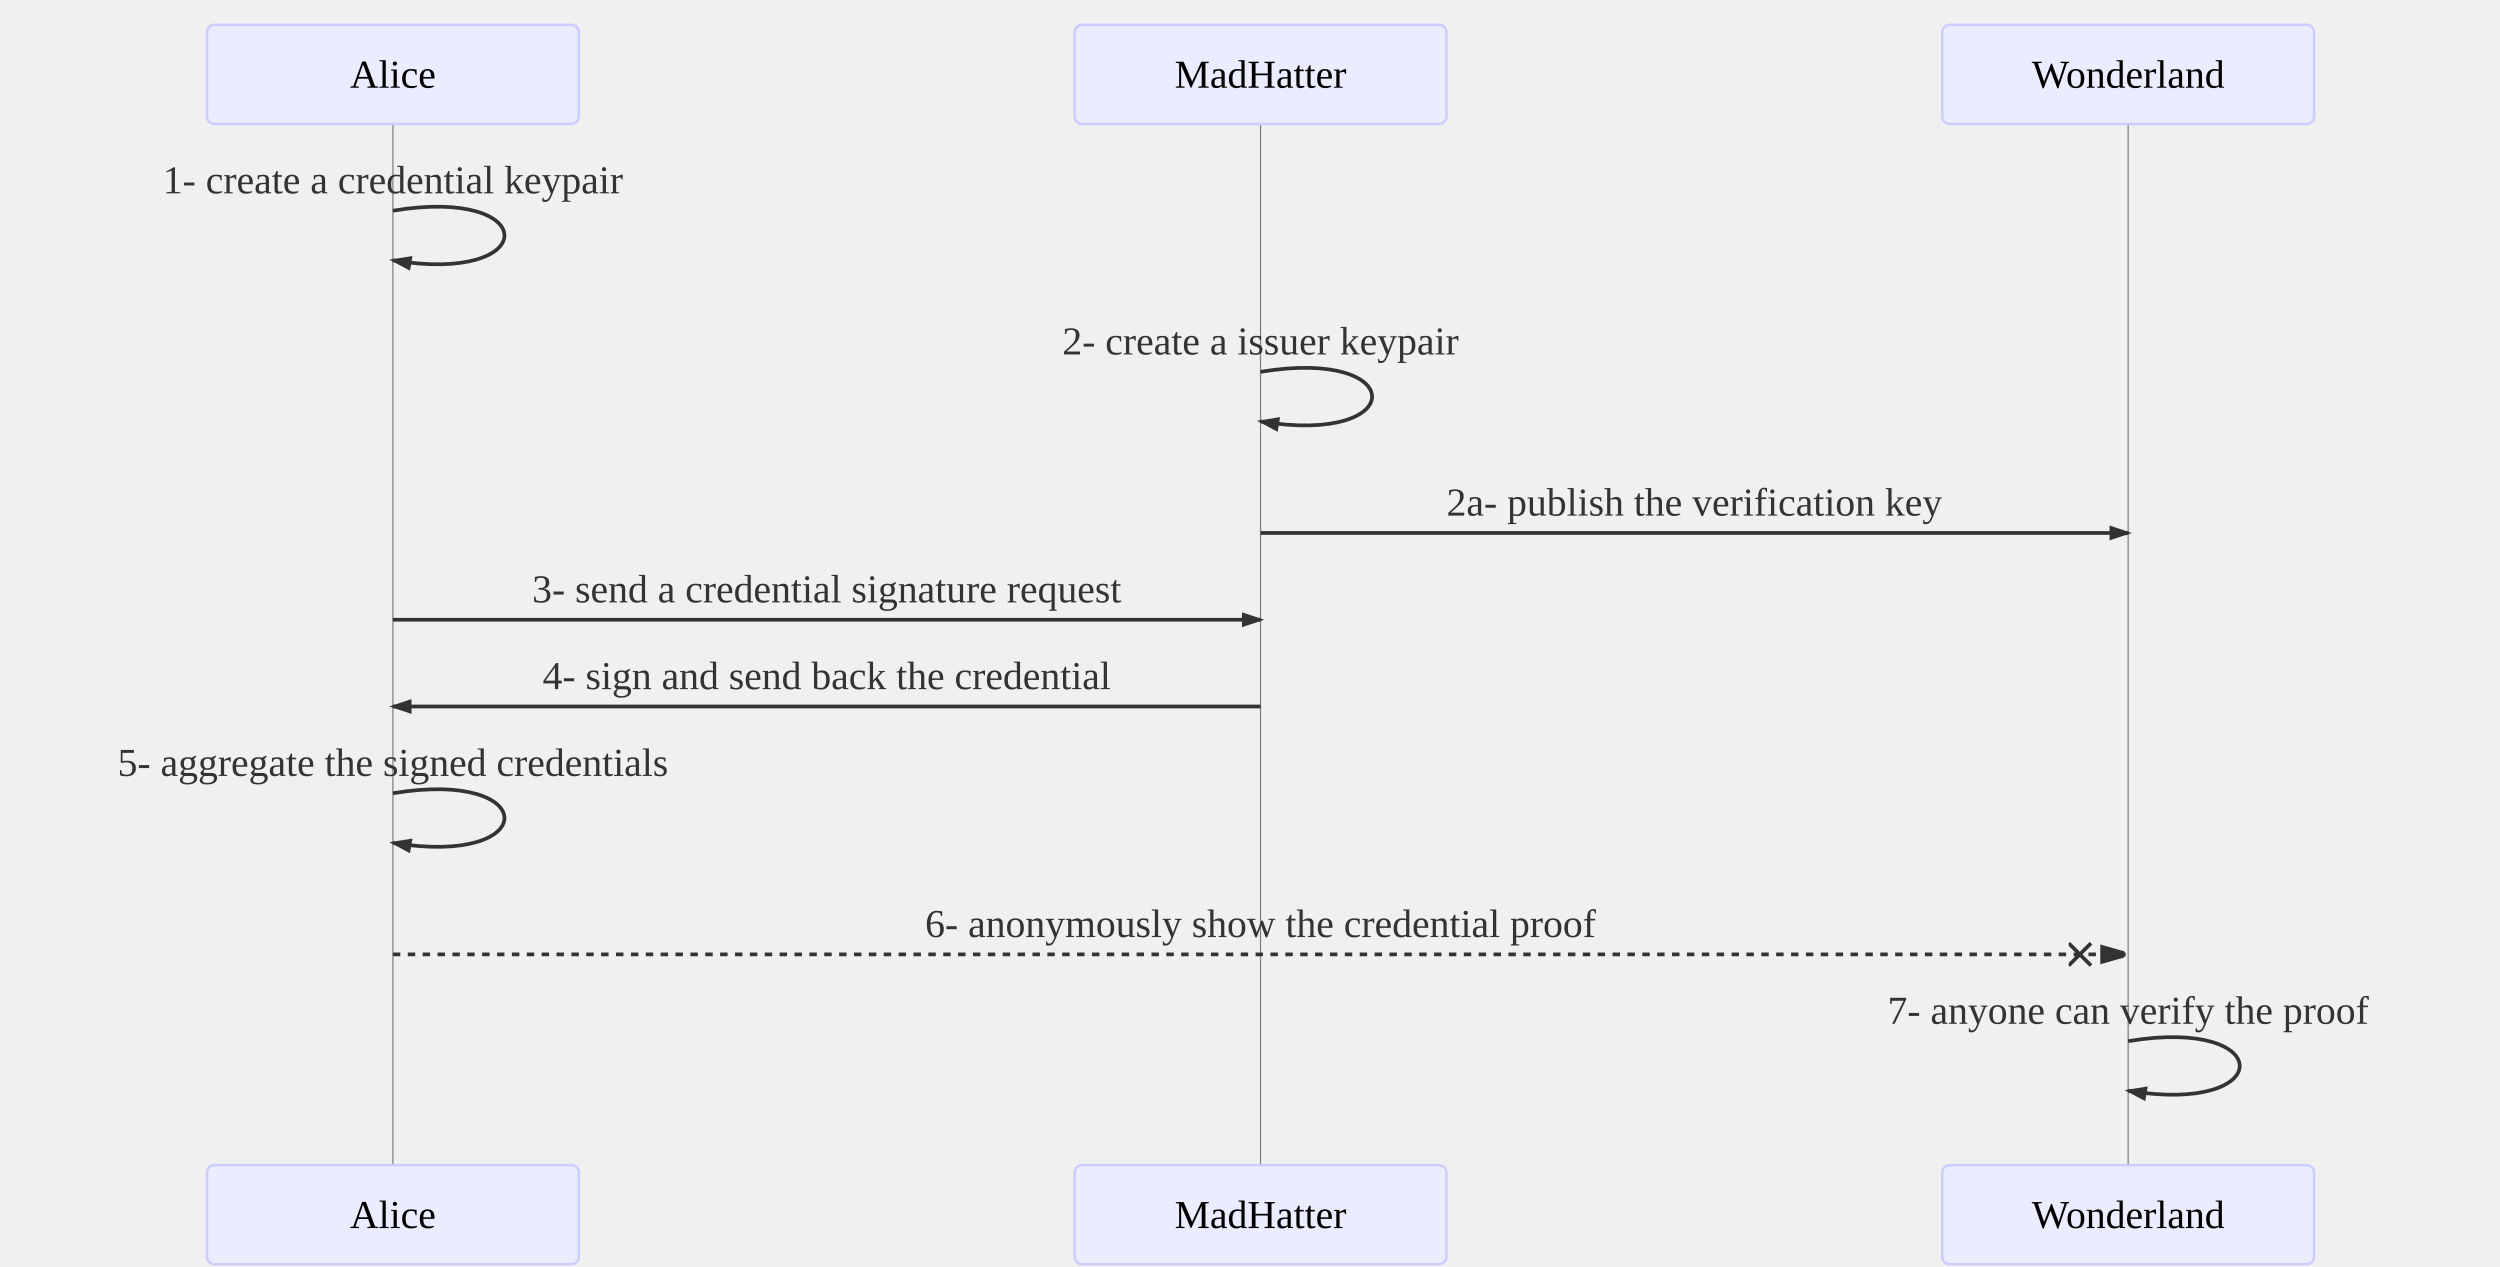
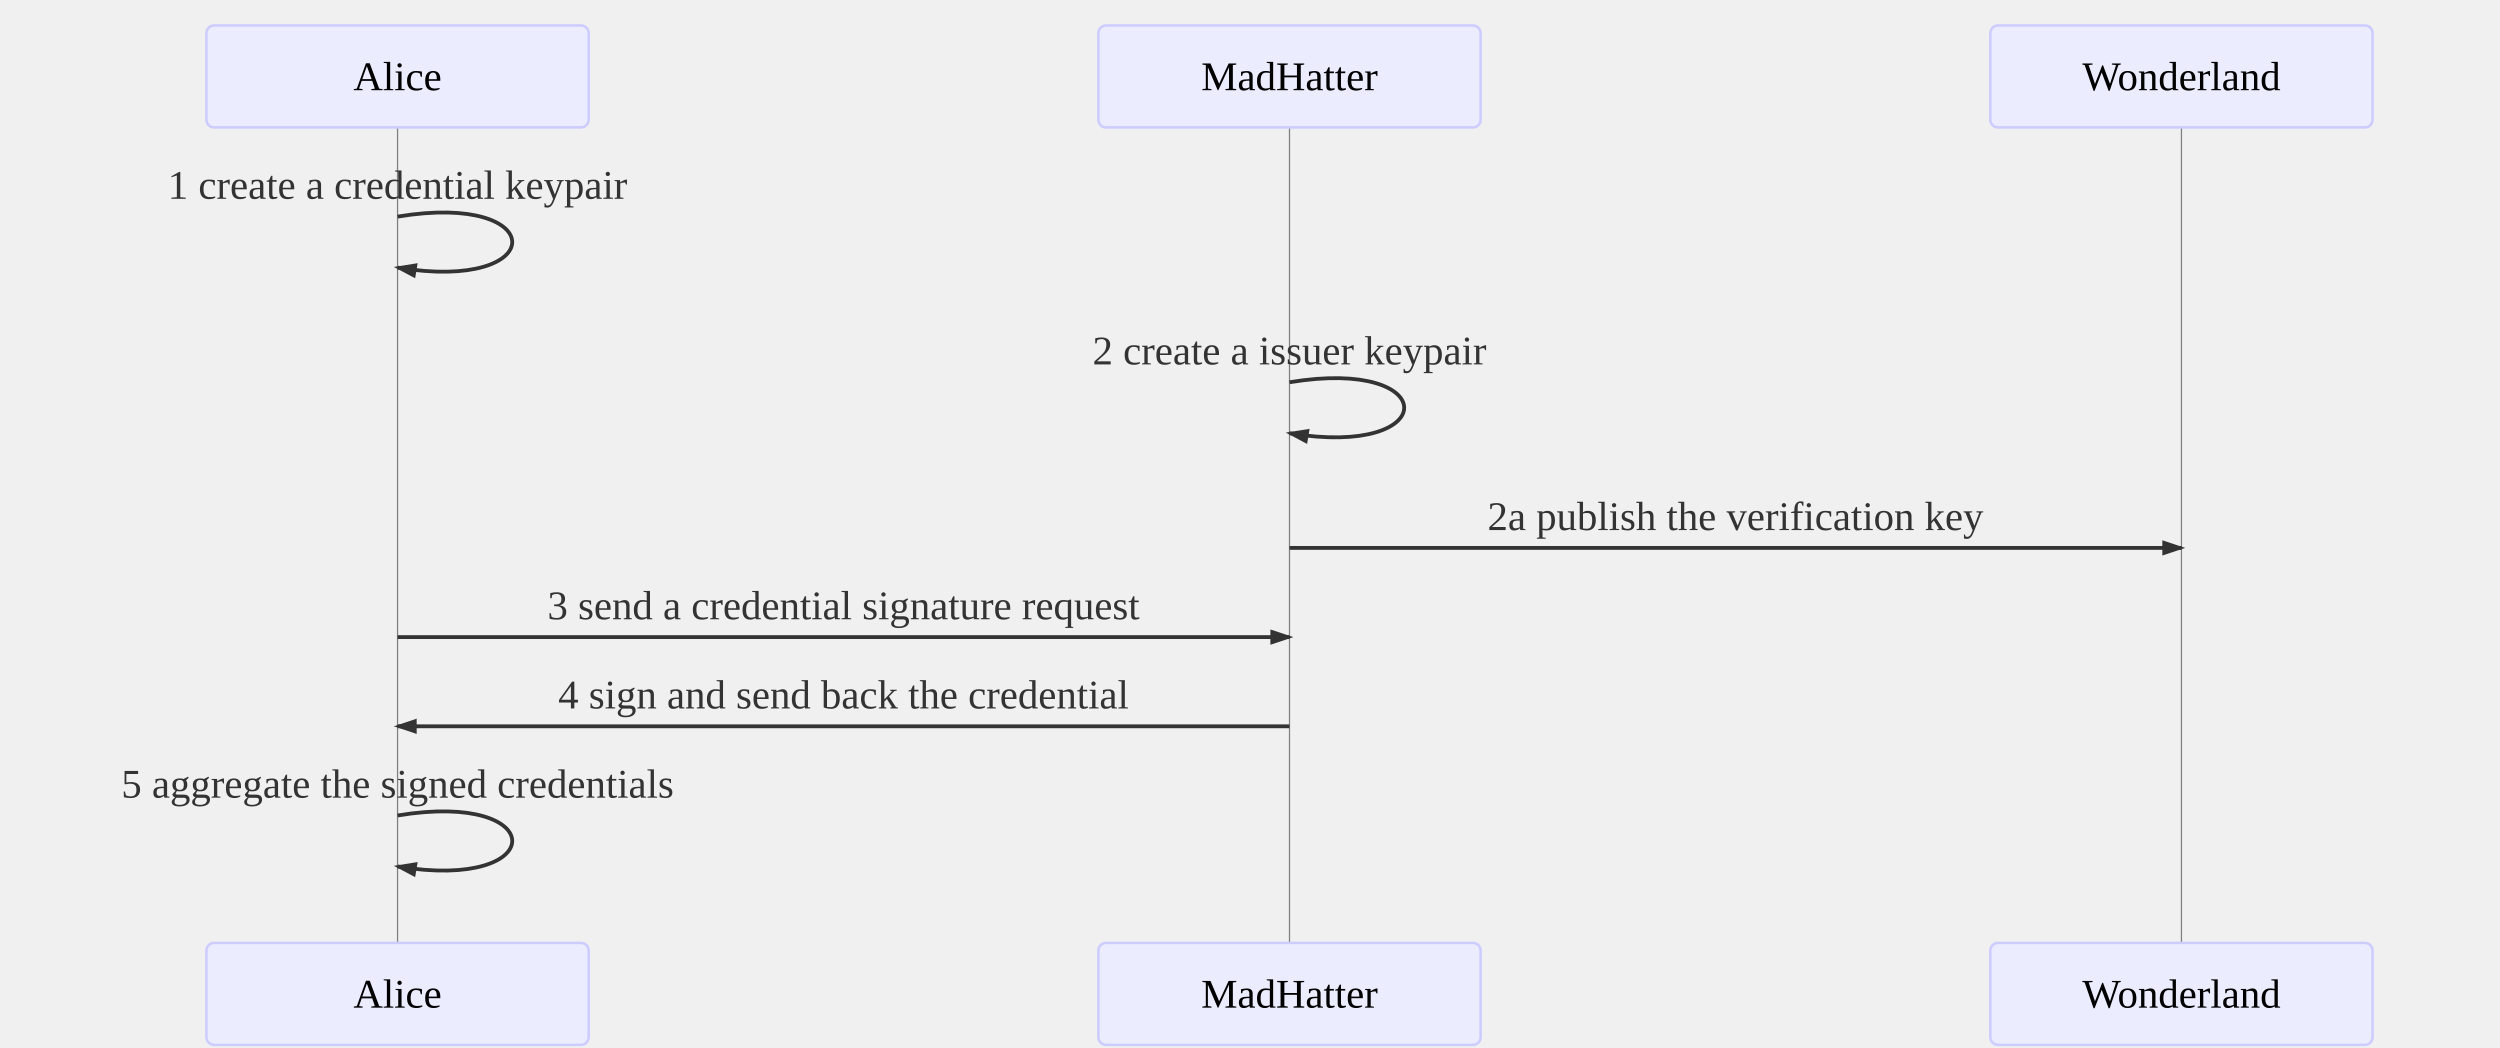
- <svg xmlns="http://www.w3.org/2000/svg" id="mermaid-1568296095268" width="100%" height="100%" style="max-width:1008.5px;" viewBox="-83.5 -10 1008.5 511">
-   <style>#mermaid-1568296095268 .label{font-family:trebuchet ms,verdana,arial;color:#333}#mermaid-1568296095268 .node circle,#mermaid-1568296095268 .node ellipse,#mermaid-1568296095268 .node polygon,#mermaid-1568296095268 .node rect{fill:#ececff;stroke:#9370db;stroke-width:1px}#mermaid-1568296095268 .node.clickable{cursor:pointer}#mermaid-1568296095268 .arrowheadPath{fill:#333}#mermaid-1568296095268 .edgePath .path{stroke:#333;stroke-width:1.5px}#mermaid-1568296095268 .edgeLabel{background-color:#e8e8e8}#mermaid-1568296095268 .cluster rect{fill:#ffffde!important;stroke:#aa3!important;stroke-width:1px!important}#mermaid-1568296095268 .cluster text{fill:#333}#mermaid-1568296095268 div.mermaidTooltip{position:absolute;text-align:center;max-width:200px;padding:2px;font-family:trebuchet ms,verdana,arial;font-size:12px;background:#ffffde;border:1px solid #aa3;border-radius:2px;pointer-events:none;z-index:100}#mermaid-1568296095268 .actor{stroke:#ccf;fill:#ececff}#mermaid-1568296095268 text.actor{fill:#000;stroke:none}#mermaid-1568296095268 .actor-line{stroke:grey}#mermaid-1568296095268 .messageLine0{marker-end:"url(#arrowhead)"}#mermaid-1568296095268 .messageLine0,#mermaid-1568296095268 .messageLine1{stroke-width:1.5;stroke-dasharray:"2 2";stroke:#333}#mermaid-1568296095268 #arrowhead{fill:#333}#mermaid-1568296095268 #crosshead path{fill:#333!important;stroke:#333!important}#mermaid-1568296095268 .messageText{fill:#333;stroke:none}#mermaid-1568296095268 .labelBox{stroke:#ccf;fill:#ececff}#mermaid-1568296095268 .labelText,#mermaid-1568296095268 .loopText{fill:#000;stroke:none}#mermaid-1568296095268 .loopLine{stroke-width:2;stroke-dasharray:"2 2";marker-end:"url(#arrowhead)";stroke:#ccf}#mermaid-1568296095268 .note{stroke:#aa3;fill:#fff5ad}#mermaid-1568296095268 .noteText{fill:#000;stroke:none;font-family:trebuchet ms,verdana,arial;font-size:14px}#mermaid-1568296095268 .section{stroke:none;opacity:.2}#mermaid-1568296095268 .section0{fill:rgba(102,102,255,.49)}#mermaid-1568296095268 .section2{fill:#fff400}#mermaid-1568296095268 .section1,#mermaid-1568296095268 .section3{fill:#fff;opacity:.2}#mermaid-1568296095268 .sectionTitle0,#mermaid-1568296095268 .sectionTitle1,#mermaid-1568296095268 .sectionTitle2,#mermaid-1568296095268 .sectionTitle3{fill:#333}#mermaid-1568296095268 .sectionTitle{text-anchor:start;font-size:11px;text-height:14px}#mermaid-1568296095268 .grid .tick{stroke:#d3d3d3;opacity:.3;shape-rendering:crispEdges}#mermaid-1568296095268 .grid path{stroke-width:0}#mermaid-1568296095268 .today{fill:none;stroke:red;stroke-width:2px}#mermaid-1568296095268 .task{stroke-width:2}#mermaid-1568296095268 .taskText{text-anchor:middle;font-size:11px}#mermaid-1568296095268 .taskTextOutsideRight{fill:#000;text-anchor:start;font-size:11px}#mermaid-1568296095268 .taskTextOutsideLeft{fill:#000;text-anchor:end;font-size:11px}#mermaid-1568296095268 .taskText0,#mermaid-1568296095268 .taskText1,#mermaid-1568296095268 .taskText2,#mermaid-1568296095268 .taskText3{fill:#fff}#mermaid-1568296095268 .task0,#mermaid-1568296095268 .task1,#mermaid-1568296095268 .task2,#mermaid-1568296095268 .task3{fill:#8a90dd;stroke:#534fbc}#mermaid-1568296095268 .taskTextOutside0,#mermaid-1568296095268 .taskTextOutside1,#mermaid-1568296095268 .taskTextOutside2,#mermaid-1568296095268 .taskTextOutside3{fill:#000}#mermaid-1568296095268 .active0,#mermaid-1568296095268 .active1,#mermaid-1568296095268 .active2,#mermaid-1568296095268 .active3{fill:#bfc7ff;stroke:#534fbc}#mermaid-1568296095268 .activeText0,#mermaid-1568296095268 .activeText1,#mermaid-1568296095268 .activeText2,#mermaid-1568296095268 .activeText3{fill:#000!important}#mermaid-1568296095268 .done0,#mermaid-1568296095268 .done1,#mermaid-1568296095268 .done2,#mermaid-1568296095268 .done3{stroke:grey;fill:#d3d3d3;stroke-width:2}#mermaid-1568296095268 .doneText0,#mermaid-1568296095268 .doneText1,#mermaid-1568296095268 .doneText2,#mermaid-1568296095268 .doneText3{fill:#000!important}#mermaid-1568296095268 .crit0,#mermaid-1568296095268 .crit1,#mermaid-1568296095268 .crit2,#mermaid-1568296095268 .crit3{stroke:#f88;fill:red;stroke-width:2}#mermaid-1568296095268 .activeCrit0,#mermaid-1568296095268 .activeCrit1,#mermaid-1568296095268 .activeCrit2,#mermaid-1568296095268 .activeCrit3{stroke:#f88;fill:#bfc7ff;stroke-width:2}#mermaid-1568296095268 .doneCrit0,#mermaid-1568296095268 .doneCrit1,#mermaid-1568296095268 .doneCrit2,#mermaid-1568296095268 .doneCrit3{stroke:#f88;fill:#d3d3d3;stroke-width:2;cursor:pointer;shape-rendering:crispEdges}#mermaid-1568296095268 .activeCritText0,#mermaid-1568296095268 .activeCritText1,#mermaid-1568296095268 .activeCritText2,#mermaid-1568296095268 .activeCritText3,#mermaid-1568296095268 .doneCritText0,#mermaid-1568296095268 .doneCritText1,#mermaid-1568296095268 .doneCritText2,#mermaid-1568296095268 .doneCritText3{fill:#000!important}#mermaid-1568296095268 .titleText{text-anchor:middle;font-size:18px;fill:#000}#mermaid-1568296095268 g.classGroup text{fill:#9370db;stroke:none;font-family:trebuchet ms,verdana,arial;font-size:10px}#mermaid-1568296095268 g.classGroup rect{fill:#ececff;stroke:#9370db}#mermaid-1568296095268 g.classGroup line{stroke:#9370db;stroke-width:1}#mermaid-1568296095268 .classLabel .box{stroke:none;stroke-width:0;fill:#ececff;opacity:.5}#mermaid-1568296095268 .classLabel .label{fill:#9370db;font-size:10px}#mermaid-1568296095268 .relation{stroke:#9370db;stroke-width:1;fill:none}#mermaid-1568296095268 #compositionEnd,#mermaid-1568296095268 #compositionStart{fill:#9370db;stroke:#9370db;stroke-width:1}#mermaid-1568296095268 #aggregationEnd,#mermaid-1568296095268 #aggregationStart{fill:#ececff;stroke:#9370db;stroke-width:1}#mermaid-1568296095268 #dependencyEnd,#mermaid-1568296095268 #dependencyStart,#mermaid-1568296095268 #extensionEnd,#mermaid-1568296095268 #extensionStart{fill:#9370db;stroke:#9370db;stroke-width:1}#mermaid-1568296095268 .branch-label,#mermaid-1568296095268 .commit-id,#mermaid-1568296095268 .commit-msg{fill:#d3d3d3;color:#d3d3d3}
- #mermaid-1568296095268 rect.note { width: 34em; stroke: none }</style>
-   <style>#mermaid-1568296095268 {
+ <svg xmlns="http://www.w3.org/2000/svg" id="mermaid-1568373404186" width="100%" height="100%" style="max-width:981px;" viewBox="-81 -10 981 411">
+   <style>#mermaid-1568373404186 .label{font-family:trebuchet ms,verdana,arial;color:#333}#mermaid-1568373404186 .node circle,#mermaid-1568373404186 .node ellipse,#mermaid-1568373404186 .node polygon,#mermaid-1568373404186 .node rect{fill:#ececff;stroke:#9370db;stroke-width:1px}#mermaid-1568373404186 .node.clickable{cursor:pointer}#mermaid-1568373404186 .arrowheadPath{fill:#333}#mermaid-1568373404186 .edgePath .path{stroke:#333;stroke-width:1.5px}#mermaid-1568373404186 .edgeLabel{background-color:#e8e8e8}#mermaid-1568373404186 .cluster rect{fill:#ffffde!important;stroke:#aa3!important;stroke-width:1px!important}#mermaid-1568373404186 .cluster text{fill:#333}#mermaid-1568373404186 div.mermaidTooltip{position:absolute;text-align:center;max-width:200px;padding:2px;font-family:trebuchet ms,verdana,arial;font-size:12px;background:#ffffde;border:1px solid #aa3;border-radius:2px;pointer-events:none;z-index:100}#mermaid-1568373404186 .actor{stroke:#ccf;fill:#ececff}#mermaid-1568373404186 text.actor{fill:#000;stroke:none}#mermaid-1568373404186 .actor-line{stroke:grey}#mermaid-1568373404186 .messageLine0{marker-end:"url(#arrowhead)"}#mermaid-1568373404186 .messageLine0,#mermaid-1568373404186 .messageLine1{stroke-width:1.5;stroke-dasharray:"2 2";stroke:#333}#mermaid-1568373404186 #arrowhead{fill:#333}#mermaid-1568373404186 #crosshead path{fill:#333!important;stroke:#333!important}#mermaid-1568373404186 .messageText{fill:#333;stroke:none}#mermaid-1568373404186 .labelBox{stroke:#ccf;fill:#ececff}#mermaid-1568373404186 .labelText,#mermaid-1568373404186 .loopText{fill:#000;stroke:none}#mermaid-1568373404186 .loopLine{stroke-width:2;stroke-dasharray:"2 2";marker-end:"url(#arrowhead)";stroke:#ccf}#mermaid-1568373404186 .note{stroke:#aa3;fill:#fff5ad}#mermaid-1568373404186 .noteText{fill:#000;stroke:none;font-family:trebuchet ms,verdana,arial;font-size:14px}#mermaid-1568373404186 .section{stroke:none;opacity:.2}#mermaid-1568373404186 .section0{fill:rgba(102,102,255,.49)}#mermaid-1568373404186 .section2{fill:#fff400}#mermaid-1568373404186 .section1,#mermaid-1568373404186 .section3{fill:#fff;opacity:.2}#mermaid-1568373404186 .sectionTitle0,#mermaid-1568373404186 .sectionTitle1,#mermaid-1568373404186 .sectionTitle2,#mermaid-1568373404186 .sectionTitle3{fill:#333}#mermaid-1568373404186 .sectionTitle{text-anchor:start;font-size:11px;text-height:14px}#mermaid-1568373404186 .grid .tick{stroke:#d3d3d3;opacity:.3;shape-rendering:crispEdges}#mermaid-1568373404186 .grid path{stroke-width:0}#mermaid-1568373404186 .today{fill:none;stroke:red;stroke-width:2px}#mermaid-1568373404186 .task{stroke-width:2}#mermaid-1568373404186 .taskText{text-anchor:middle;font-size:11px}#mermaid-1568373404186 .taskTextOutsideRight{fill:#000;text-anchor:start;font-size:11px}#mermaid-1568373404186 .taskTextOutsideLeft{fill:#000;text-anchor:end;font-size:11px}#mermaid-1568373404186 .taskText0,#mermaid-1568373404186 .taskText1,#mermaid-1568373404186 .taskText2,#mermaid-1568373404186 .taskText3{fill:#fff}#mermaid-1568373404186 .task0,#mermaid-1568373404186 .task1,#mermaid-1568373404186 .task2,#mermaid-1568373404186 .task3{fill:#8a90dd;stroke:#534fbc}#mermaid-1568373404186 .taskTextOutside0,#mermaid-1568373404186 .taskTextOutside1,#mermaid-1568373404186 .taskTextOutside2,#mermaid-1568373404186 .taskTextOutside3{fill:#000}#mermaid-1568373404186 .active0,#mermaid-1568373404186 .active1,#mermaid-1568373404186 .active2,#mermaid-1568373404186 .active3{fill:#bfc7ff;stroke:#534fbc}#mermaid-1568373404186 .activeText0,#mermaid-1568373404186 .activeText1,#mermaid-1568373404186 .activeText2,#mermaid-1568373404186 .activeText3{fill:#000!important}#mermaid-1568373404186 .done0,#mermaid-1568373404186 .done1,#mermaid-1568373404186 .done2,#mermaid-1568373404186 .done3{stroke:grey;fill:#d3d3d3;stroke-width:2}#mermaid-1568373404186 .doneText0,#mermaid-1568373404186 .doneText1,#mermaid-1568373404186 .doneText2,#mermaid-1568373404186 .doneText3{fill:#000!important}#mermaid-1568373404186 .crit0,#mermaid-1568373404186 .crit1,#mermaid-1568373404186 .crit2,#mermaid-1568373404186 .crit3{stroke:#f88;fill:red;stroke-width:2}#mermaid-1568373404186 .activeCrit0,#mermaid-1568373404186 .activeCrit1,#mermaid-1568373404186 .activeCrit2,#mermaid-1568373404186 .activeCrit3{stroke:#f88;fill:#bfc7ff;stroke-width:2}#mermaid-1568373404186 .doneCrit0,#mermaid-1568373404186 .doneCrit1,#mermaid-1568373404186 .doneCrit2,#mermaid-1568373404186 .doneCrit3{stroke:#f88;fill:#d3d3d3;stroke-width:2;cursor:pointer;shape-rendering:crispEdges}#mermaid-1568373404186 .activeCritText0,#mermaid-1568373404186 .activeCritText1,#mermaid-1568373404186 .activeCritText2,#mermaid-1568373404186 .activeCritText3,#mermaid-1568373404186 .doneCritText0,#mermaid-1568373404186 .doneCritText1,#mermaid-1568373404186 .doneCritText2,#mermaid-1568373404186 .doneCritText3{fill:#000!important}#mermaid-1568373404186 .titleText{text-anchor:middle;font-size:18px;fill:#000}#mermaid-1568373404186 g.classGroup text{fill:#9370db;stroke:none;font-family:trebuchet ms,verdana,arial;font-size:10px}#mermaid-1568373404186 g.classGroup rect{fill:#ececff;stroke:#9370db}#mermaid-1568373404186 g.classGroup line{stroke:#9370db;stroke-width:1}#mermaid-1568373404186 .classLabel .box{stroke:none;stroke-width:0;fill:#ececff;opacity:.5}#mermaid-1568373404186 .classLabel .label{fill:#9370db;font-size:10px}#mermaid-1568373404186 .relation{stroke:#9370db;stroke-width:1;fill:none}#mermaid-1568373404186 #compositionEnd,#mermaid-1568373404186 #compositionStart{fill:#9370db;stroke:#9370db;stroke-width:1}#mermaid-1568373404186 #aggregationEnd,#mermaid-1568373404186 #aggregationStart{fill:#ececff;stroke:#9370db;stroke-width:1}#mermaid-1568373404186 #dependencyEnd,#mermaid-1568373404186 #dependencyStart,#mermaid-1568373404186 #extensionEnd,#mermaid-1568373404186 #extensionStart{fill:#9370db;stroke:#9370db;stroke-width:1}#mermaid-1568373404186 .branch-label,#mermaid-1568373404186 .commit-id,#mermaid-1568373404186 .commit-msg{fill:#d3d3d3;color:#d3d3d3}
+ #mermaid-1568373404186 rect.note { width: 34em; stroke: none }</style>
+   <style>#mermaid-1568373404186 {
    color: rgb(0, 0, 0);
    font: normal normal 400 normal 16px / normal "Times New Roman";
  }</style>
  <g />
  <g>
-     <line id="actor0" x1="75" y1="5" x2="75" y2="500" class="actor-line" stroke-width="0.5px" stroke="#999" />
+     <line id="actor0" x1="75" y1="5" x2="75" y2="400" class="actor-line" stroke-width="0.5px" stroke="#999" />
    <rect x="0" y="0" fill="#eaeaea" stroke="#666" width="150" height="40" rx="3" ry="3" class="actor" />
    <text x="75" y="20" dominant-baseline="central" alignment-baseline="central" class="actor" style="text-anchor: middle;">
      <tspan x="75" dy="0">Alice</tspan>
    </text>
  </g>
  <g>
-     <line id="actor1" x1="425" y1="5" x2="425" y2="500" class="actor-line" stroke-width="0.5px" stroke="#999" />
+     <line id="actor1" x1="425" y1="5" x2="425" y2="400" class="actor-line" stroke-width="0.5px" stroke="#999" />
    <rect x="350" y="0" fill="#eaeaea" stroke="#666" width="150" height="40" rx="3" ry="3" class="actor" />
    <text x="425" y="20" dominant-baseline="central" alignment-baseline="central" class="actor" style="text-anchor: middle;">
      <tspan x="425" dy="0">MadHatter</tspan>
    </text>
  </g>
  <g>
-     <line id="actor2" x1="775" y1="5" x2="775" y2="500" class="actor-line" stroke-width="0.5px" stroke="#999" />
+     <line id="actor2" x1="775" y1="5" x2="775" y2="400" class="actor-line" stroke-width="0.5px" stroke="#999" />
    <rect x="700" y="0" fill="#eaeaea" stroke="#666" width="150" height="40" rx="3" ry="3" class="actor" />
    <text x="775" y="20" dominant-baseline="central" alignment-baseline="central" class="actor" style="text-anchor: middle;">
      <tspan x="775" dy="0">Wonderland</tspan>
    </text>
  </g>
  <defs>
    <marker id="arrowhead" refX="5" refY="2" markerWidth="6" markerHeight="4" orient="auto">
      <path d="M 0,0 V 4 L6,2 Z" />
    </marker>
  </defs>
  <defs>
    <marker id="crosshead" markerWidth="15" markerHeight="8" orient="auto" refX="16" refY="4">
      <path fill="black" stroke="#000000" stroke-width="1px" d="M 9,2 V 6 L16,4 Z" style="stroke-dasharray: 0, 0;" />
      <path fill="none" stroke="#000000" stroke-width="1px" d="M 0,1 L 6,7 M 6,1 L 0,7" style="stroke-dasharray: 0, 0;" />
    </marker>
  </defs>
  <g>
-     <text x="75" y="68" class="messageText" style="text-anchor: middle;">1- create a credential keypair</text>
+     <text x="75" y="68" class="messageText" style="text-anchor: middle;">1 create a credential keypair</text>
    <path d="M 75,75 C 135,65 135,105 75,95" class="messageLine0" stroke-width="2" stroke="black" marker-end="url(#arrowhead)" style="fill: none;" />
  </g>
  <g>
-     <text x="425" y="133" class="messageText" style="text-anchor: middle;">2- create a issuer keypair</text>
+     <text x="425" y="133" class="messageText" style="text-anchor: middle;">2 create a issuer keypair</text>
    <path d="M 425,140 C 485,130 485,170 425,160" class="messageLine0" stroke-width="2" stroke="black" marker-end="url(#arrowhead)" style="fill: none;" />
  </g>
  <g>
-     <text x="600" y="198" class="messageText" style="text-anchor: middle;">2a- publish the verification key</text>
+     <text x="600" y="198" class="messageText" style="text-anchor: middle;">2a publish the verification key</text>
    <line x1="425" y1="205" x2="775" y2="205" class="messageLine0" stroke-width="2" stroke="black" marker-end="url(#arrowhead)" style="fill: none;" />
  </g>
  <g>
-     <text x="250" y="233" class="messageText" style="text-anchor: middle;">3- send a credential signature request</text>
+     <text x="250" y="233" class="messageText" style="text-anchor: middle;">3 send a credential signature request</text>
    <line x1="75" y1="240" x2="425" y2="240" class="messageLine0" stroke-width="2" stroke="black" marker-end="url(#arrowhead)" style="fill: none;" />
  </g>
  <g>
-     <text x="250" y="268" class="messageText" style="text-anchor: middle;">4- sign and send back the credential</text>
+     <text x="250" y="268" class="messageText" style="text-anchor: middle;">4 sign and send back the credential</text>
    <line x1="425" y1="275" x2="75" y2="275" class="messageLine0" stroke-width="2" stroke="black" marker-end="url(#arrowhead)" style="fill: none;" />
  </g>
  <g>
-     <text x="75" y="303" class="messageText" style="text-anchor: middle;">5- aggregate the signed credentials</text>
+     <text x="75" y="303" class="messageText" style="text-anchor: middle;">5 aggregate the signed credentials</text>
    <path d="M 75,310 C 135,300 135,340 75,330" class="messageLine0" stroke-width="2" stroke="black" marker-end="url(#arrowhead)" style="fill: none;" />
  </g>
  <g>
-     <text x="425" y="368" class="messageText" style="text-anchor: middle;">6- anonymously show the credential proof</text>
-     <line x1="75" y1="375" x2="775" y2="375" class="messageLine1" stroke-width="2" stroke="black" marker-end="url(#crosshead)" style="stroke-dasharray: 3, 3; fill: none;" />
-   </g>
-   <g>
-     <text x="775" y="403" class="messageText" style="text-anchor: middle;">7- anyone can verify the proof</text>
-     <path d="M 775,410 C 835,400 835,440 775,430" class="messageLine0" stroke-width="2" stroke="black" marker-end="url(#arrowhead)" style="fill: none;" />
-   </g>
-   <g>
-     <rect x="0" y="460" fill="#eaeaea" stroke="#666" width="150" height="40" rx="3" ry="3" class="actor" />
-     <text x="75" y="480" dominant-baseline="central" alignment-baseline="central" class="actor" style="text-anchor: middle;">
+     <rect x="0" y="360" fill="#eaeaea" stroke="#666" width="150" height="40" rx="3" ry="3" class="actor" />
+     <text x="75" y="380" dominant-baseline="central" alignment-baseline="central" class="actor" style="text-anchor: middle;">
      <tspan x="75" dy="0">Alice</tspan>
    </text>
  </g>
  <g>
-     <rect x="350" y="460" fill="#eaeaea" stroke="#666" width="150" height="40" rx="3" ry="3" class="actor" />
-     <text x="425" y="480" dominant-baseline="central" alignment-baseline="central" class="actor" style="text-anchor: middle;">
+     <rect x="350" y="360" fill="#eaeaea" stroke="#666" width="150" height="40" rx="3" ry="3" class="actor" />
+     <text x="425" y="380" dominant-baseline="central" alignment-baseline="central" class="actor" style="text-anchor: middle;">
      <tspan x="425" dy="0">MadHatter</tspan>
    </text>
  </g>
  <g>
-     <rect x="700" y="460" fill="#eaeaea" stroke="#666" width="150" height="40" rx="3" ry="3" class="actor" />
-     <text x="775" y="480" dominant-baseline="central" alignment-baseline="central" class="actor" style="text-anchor: middle;">
+     <rect x="700" y="360" fill="#eaeaea" stroke="#666" width="150" height="40" rx="3" ry="3" class="actor" />
+     <text x="775" y="380" dominant-baseline="central" alignment-baseline="central" class="actor" style="text-anchor: middle;">
      <tspan x="775" dy="0">Wonderland</tspan>
    </text>
  </g>
</svg>
